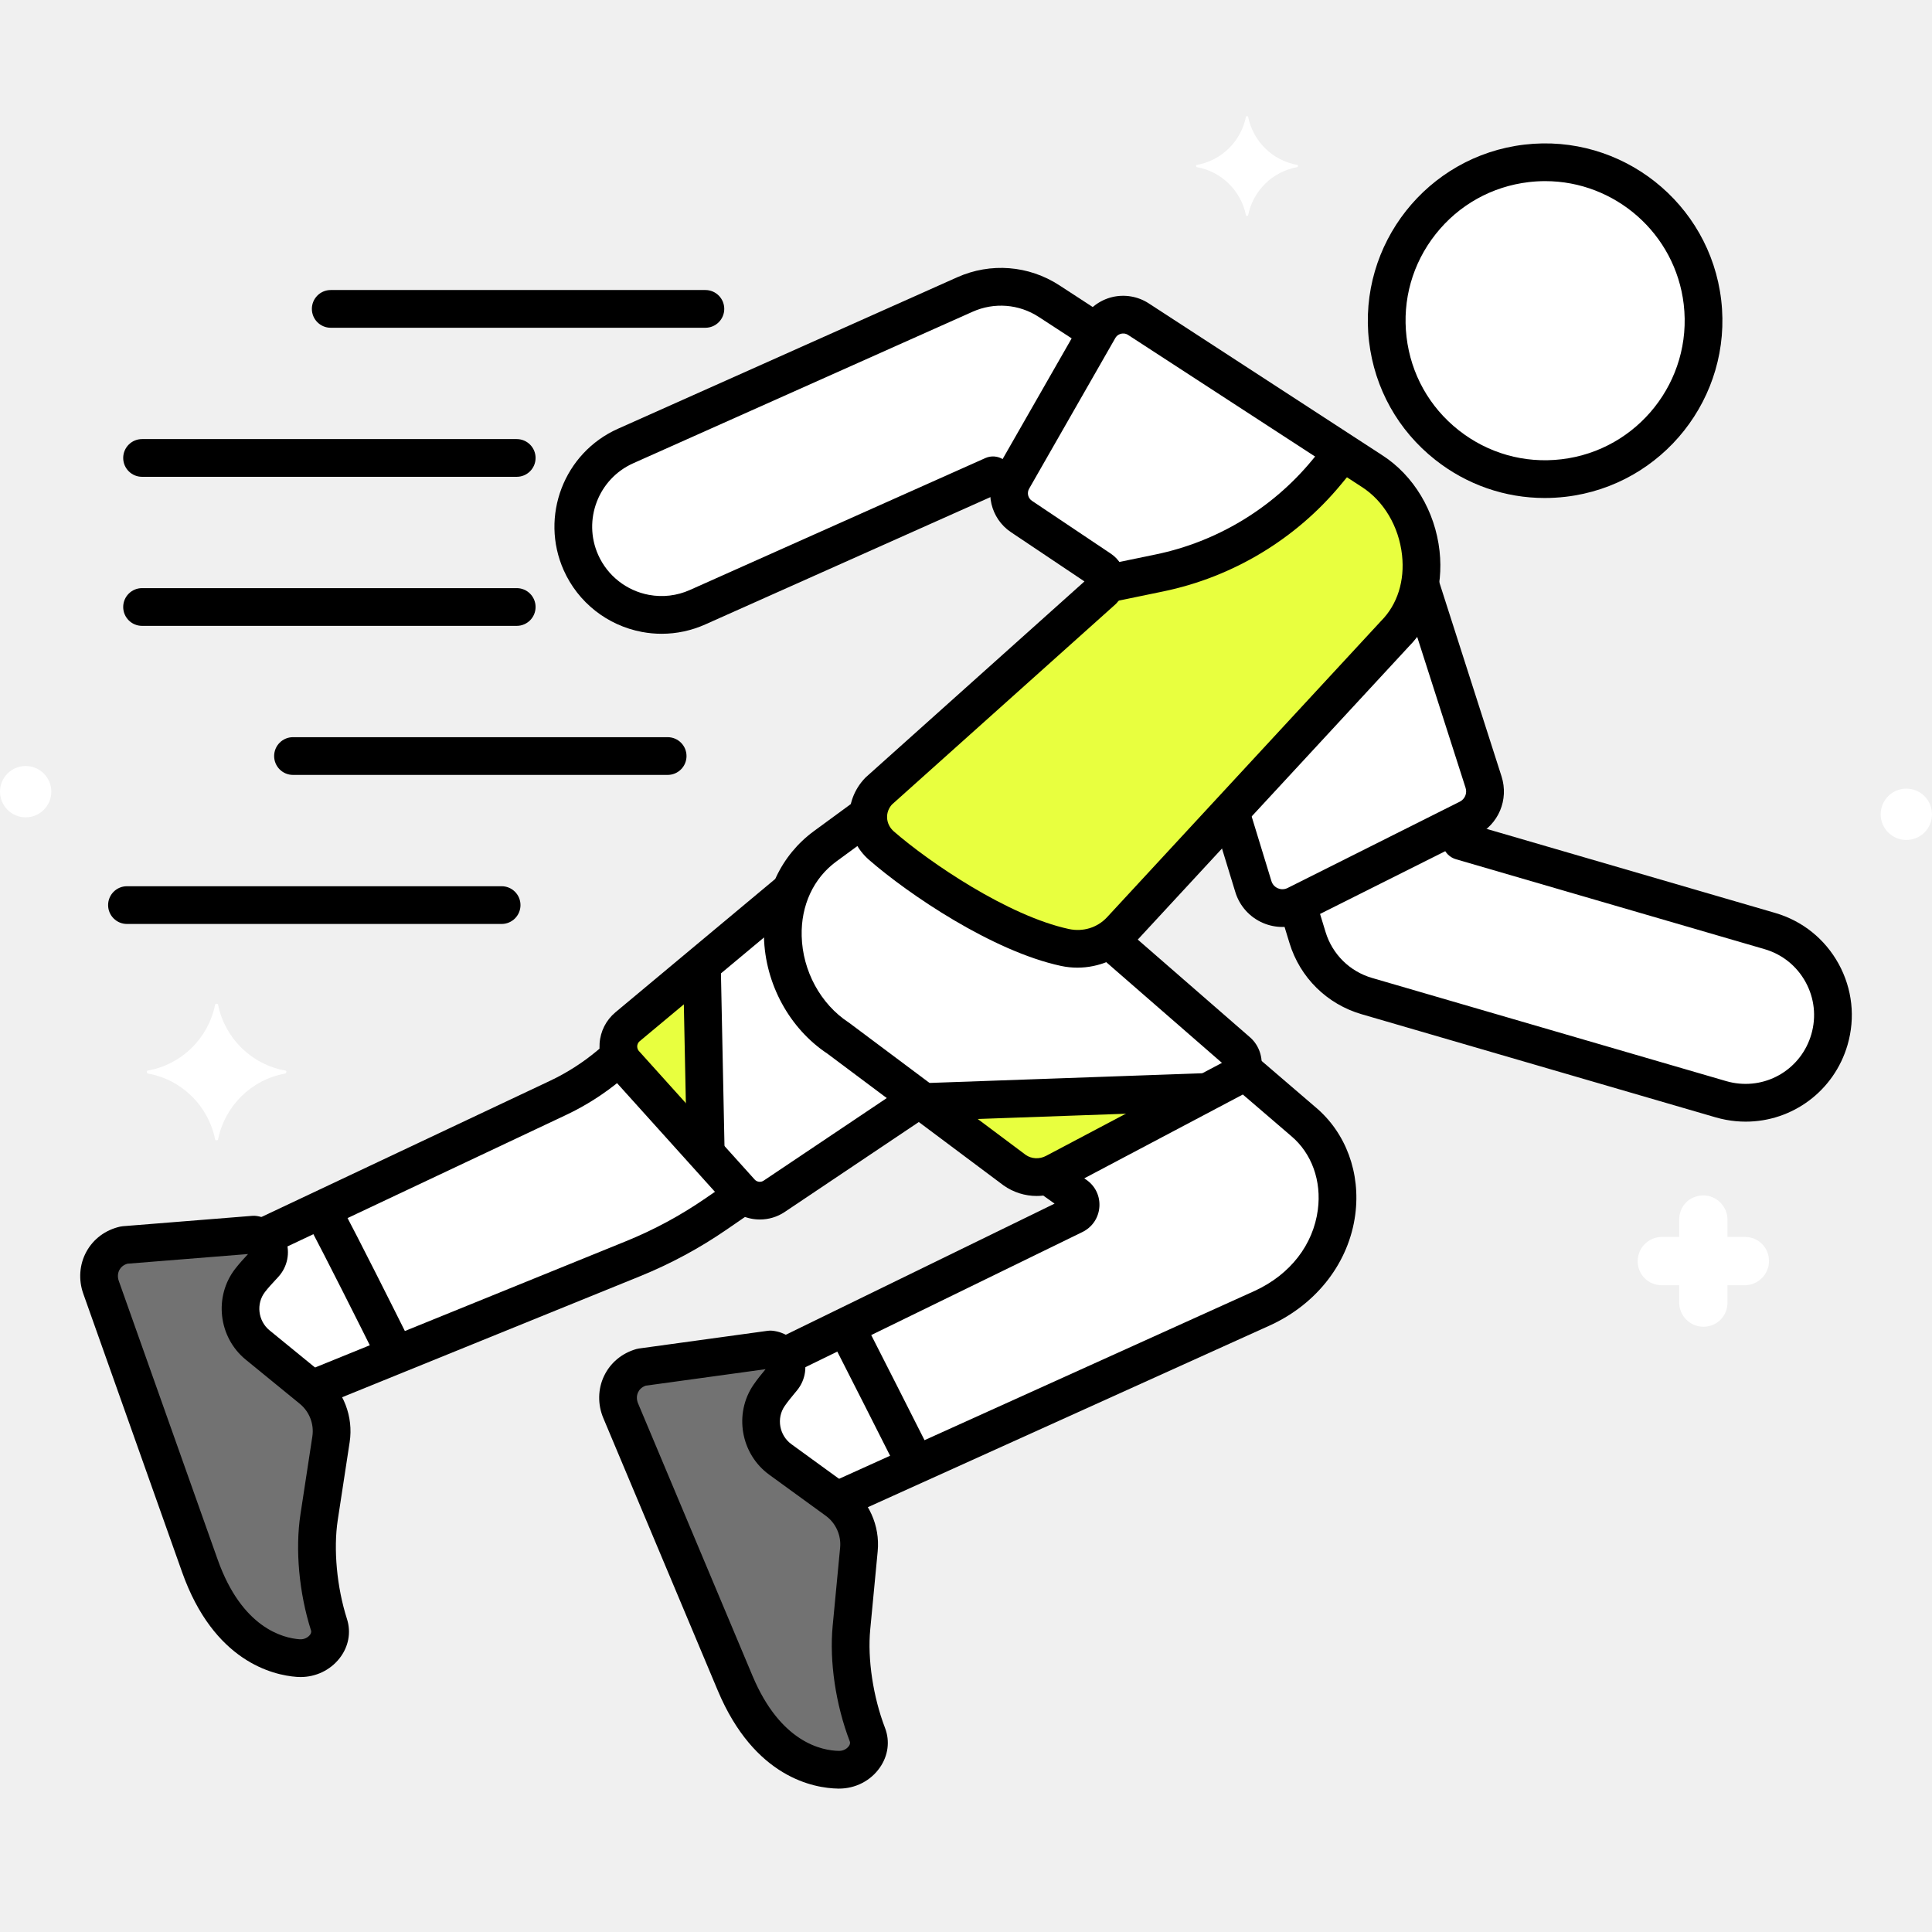
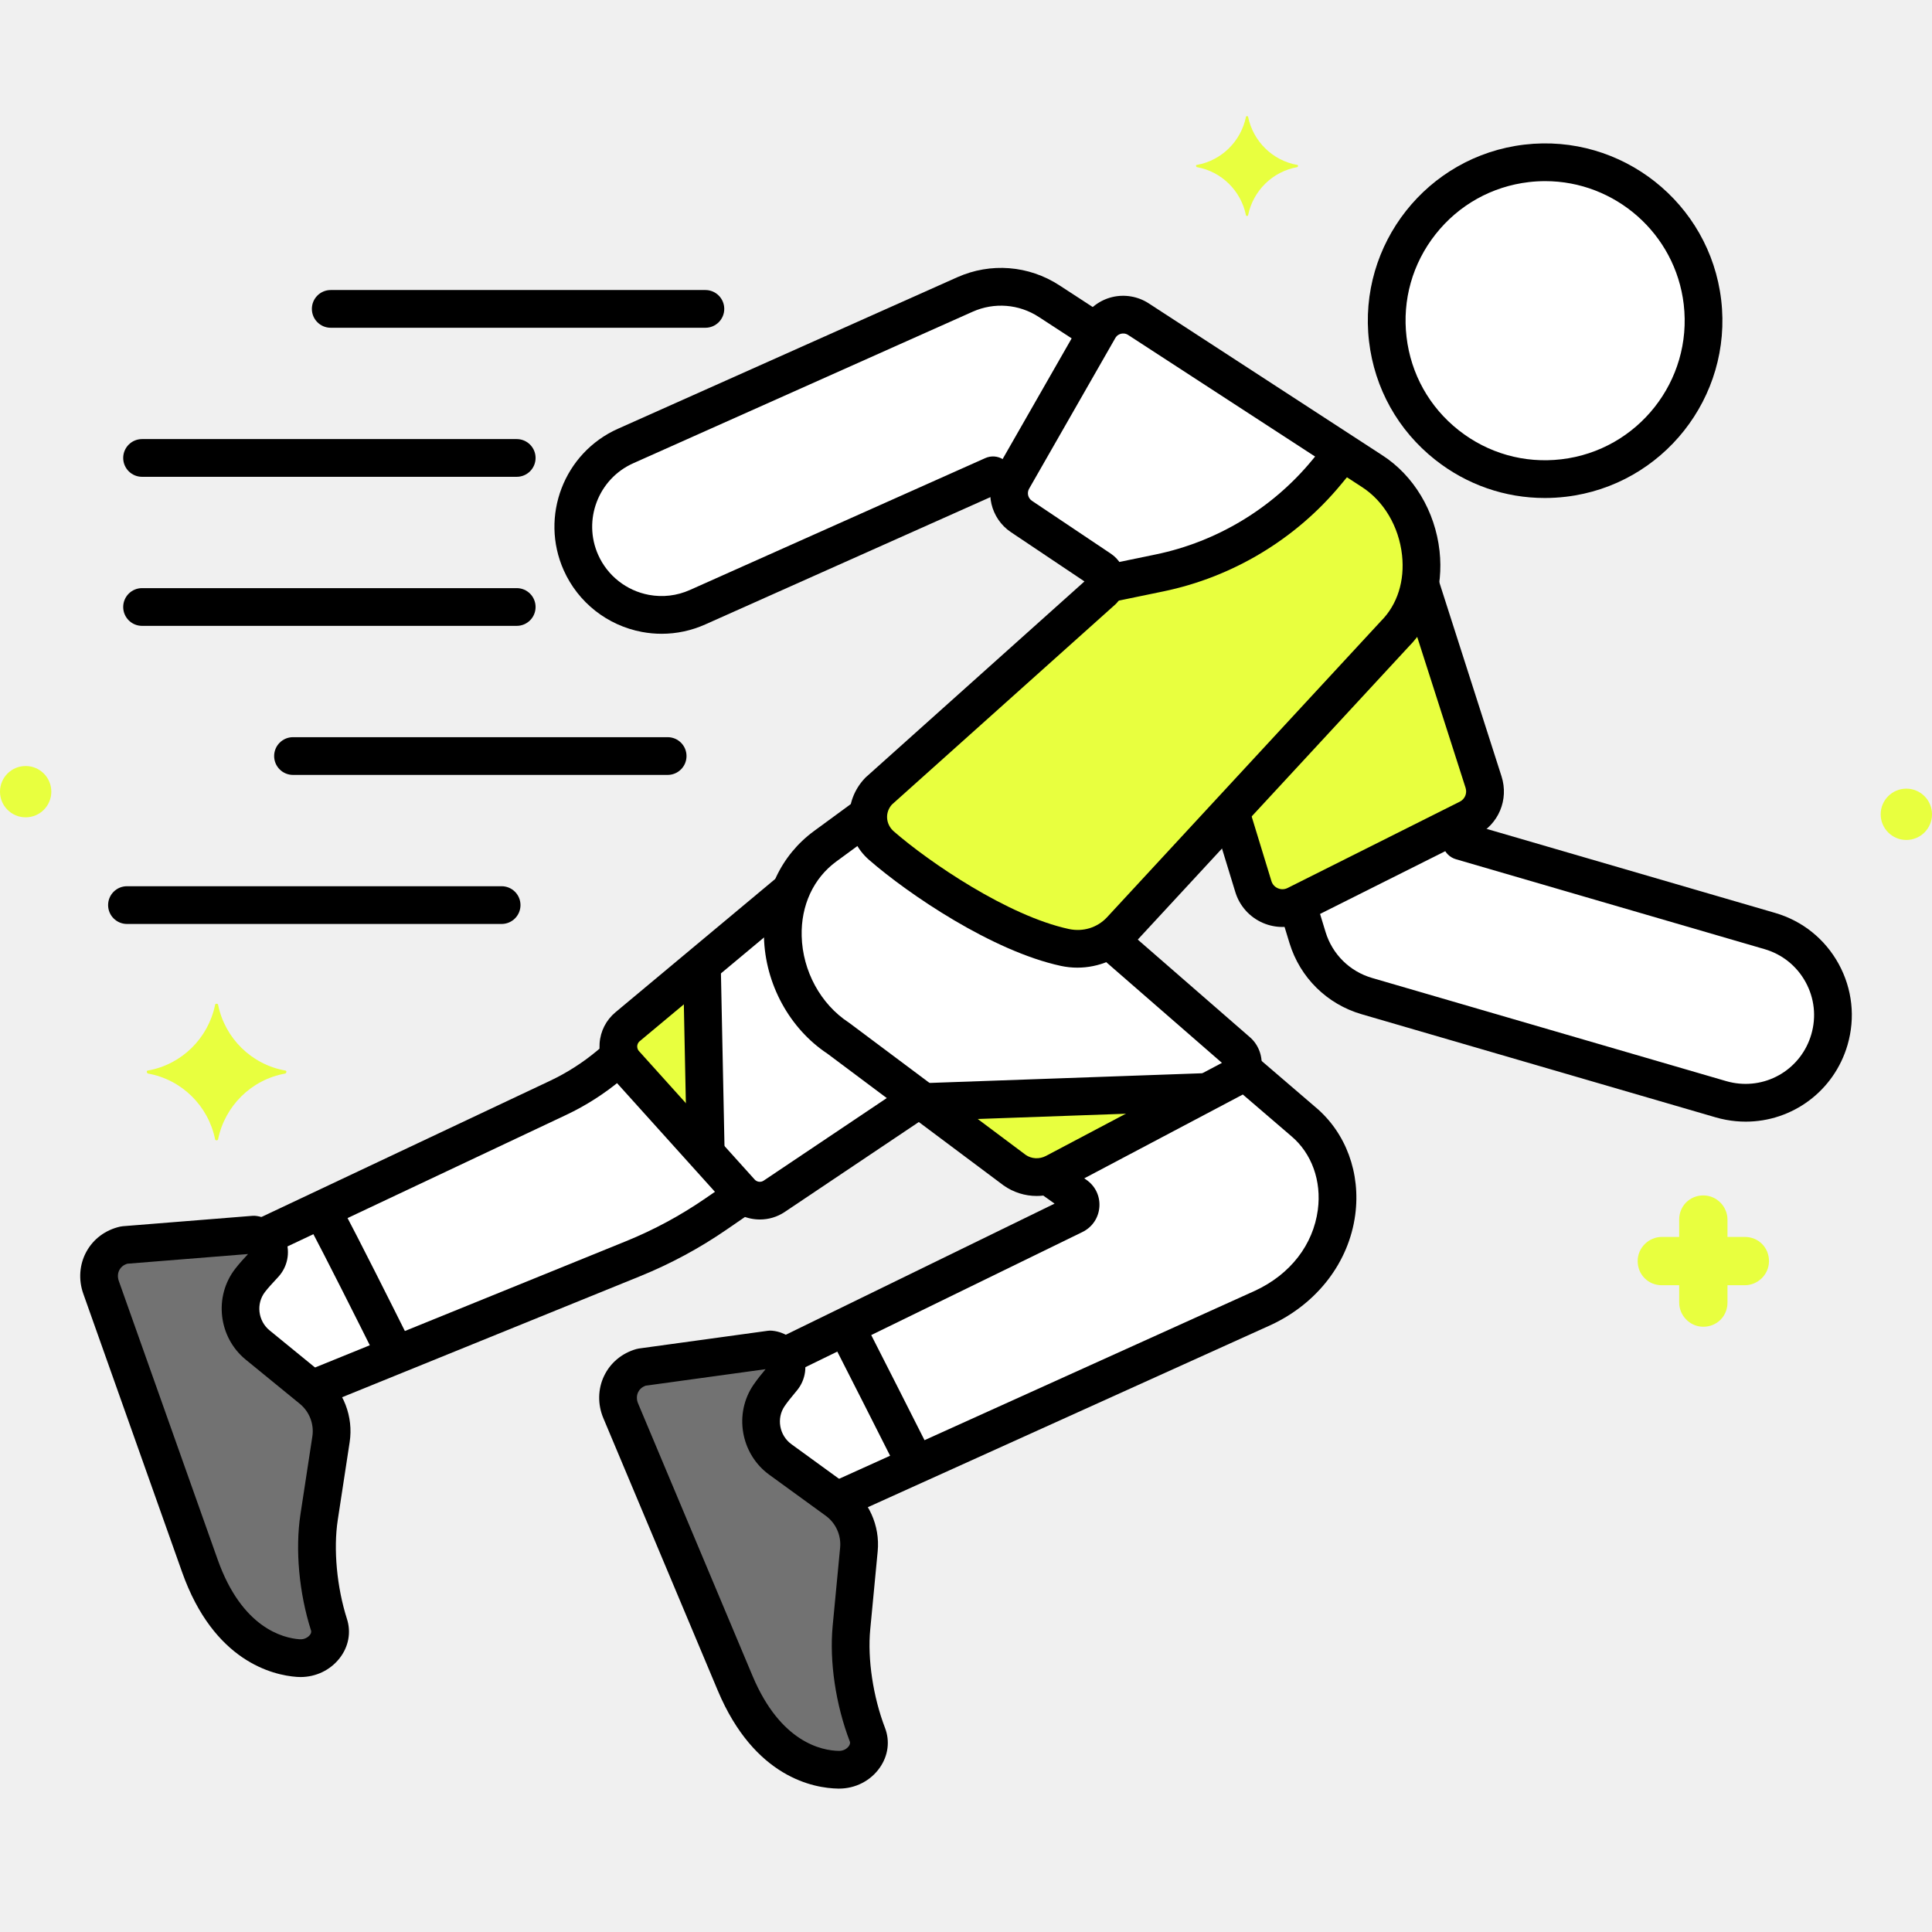
<svg xmlns="http://www.w3.org/2000/svg" version="1.1" x="0px" y="0px" viewBox="0 0 256 256" enable-background="new 0 0 256 256" xml:space="preserve">
  <g id="Layer_1">
</g>
  <g id="Layer_2">
</g>
  <g id="Layer_3">
    <g>
      <g>
        <g>
-           <path fill="#FFF" d="M37.8,141.85c-4.5-0.8-8-4.3-8.9-8.7c0-0.2-0.4-0.2-0.4,0c-0.9,4.4-4.4,7.9-8.9,8.7      c-0.2,0-0.2,0.3,0,0.4c4.5,0.8,8,4.3,8.9,8.7c0,0.2,0.4,0.2,0.4,0c0.9-4.4,4.4-7.9,8.9-8.7C38,142.15,38,141.85,37.8,141.85z" />
-         </g>
-       </g>
-       <g>
-         <g>
-           <path fill="#FFF" d="M171.89,21.854c-3.289-0.585-5.847-3.143-6.505-6.359c0-0.146-0.292-0.146-0.292,0      c-0.658,3.216-3.216,5.774-6.505,6.359c-0.146,0-0.146,0.219,0,0.292c3.289,0.585,5.847,3.143,6.505,6.359      c0,0.146,0.292,0.146,0.292,0c0.658-3.216,3.216-5.774,6.505-6.359C172.037,22.073,172.037,21.854,171.89,21.854z" />
-         </g>
-       </g>
-       <g>
-         <g>
-           <path fill="#FFF" d="M231.2,163.9h-2.3v-2.3c0-1.7-1.4-3.2-3.2-3.2s-3.2,1.4-3.2,3.2v2.3h-2.3c-1.7,0-3.2,1.4-3.2,3.2      s1.4,3.2,3.2,3.2h2.3v2.3c0,1.7,1.4,3.2,3.2,3.2s3.2-1.4,3.2-3.2v-2.3h2.3c1.7,0,3.2-1.4,3.2-3.2S233,163.9,231.2,163.9z" />
-         </g>
-       </g>
-       <g>
-         <g>
-           <path fill="#FFF" d="M3.4,101.5c-1.878,0-3.4,1.522-3.4,3.4c0,1.878,1.522,3.4,3.4,3.4c1.878,0,3.4-1.522,3.4-3.4      C6.8,103.022,5.278,101.5,3.4,101.5z" />
-         </g>
-       </g>
-       <g>
-         <g>
-           <path fill="#FFF" d="M252.6,104.5c-1.878,0-3.4,1.522-3.4,3.4c0,1.878,1.522,3.4,3.4,3.4c1.878,0,3.4-1.522,3.4-3.4      C256,106.022,254.478,104.5,252.6,104.5z" />
+           <path fill="#E8FF3F" d="M37.8,141.85c-4.5-0.8-8-4.3-8.9-8.7c0-0.2-0.4-0.2-0.4,0c-0.9,4.4-4.4,7.9-8.9,8.7      c-0.2,0-0.2,0.3,0,0.4c4.5,0.8,8,4.3,8.9,8.7c0,0.2,0.4,0.2,0.4,0c0.9-4.4,4.4-7.9,8.9-8.7C38,142.15,38,141.85,37.8,141.85z" />
+         </g>
+       </g>
+       <g>
+         <g>
+           <path fill="#E8FF3F" d="M171.89,21.854c-3.289-0.585-5.847-3.143-6.505-6.359c0-0.146-0.292-0.146-0.292,0      c-0.658,3.216-3.216,5.774-6.505,6.359c-0.146,0-0.146,0.219,0,0.292c3.289,0.585,5.847,3.143,6.505,6.359      c0,0.146,0.292,0.146,0.292,0c0.658-3.216,3.216-5.774,6.505-6.359C172.037,22.073,172.037,21.854,171.89,21.854z" />
+         </g>
+       </g>
+       <g>
+         <g>
+           <path fill="#E8FF3F" d="M231.2,163.9h-2.3v-2.3c0-1.7-1.4-3.2-3.2-3.2s-3.2,1.4-3.2,3.2v2.3h-2.3c-1.7,0-3.2,1.4-3.2,3.2      s1.4,3.2,3.2,3.2h2.3v2.3c0,1.7,1.4,3.2,3.2,3.2s3.2-1.4,3.2-3.2v-2.3h2.3c1.7,0,3.2-1.4,3.2-3.2S233,163.9,231.2,163.9z" />
+         </g>
+       </g>
+       <g>
+         <g>
+           <path fill="#E8FF3F" d="M3.4,101.5c-1.878,0-3.4,1.522-3.4,3.4c0,1.878,1.522,3.4,3.4,3.4c1.878,0,3.4-1.522,3.4-3.4      C6.8,103.022,5.278,101.5,3.4,101.5z" />
+         </g>
+       </g>
+       <g>
+         <g>
+           <path fill="#E8FF3F" d="M252.6,104.5c-1.878,0-3.4,1.522-3.4,3.4c0,1.878,1.522,3.4,3.4,3.4c1.878,0,3.4-1.522,3.4-3.4      C256,106.022,254.478,104.5,252.6,104.5z" />
        </g>
      </g>
      <g>
        <g>
          <path fill="#FFF" d="M172.708,148.624l-8.151-6.996c-0.17,0.483-0.514,0.912-1.021,1.18l-23.768,12.565      c-0.31,0.164-0.635,0.282-0.964,0.378c1.408,1.01,2.705,1.931,3.727,2.639c0.957,0.662,0.842,2.106-0.203,2.616l-38.547,18.805      c0.564,0.81,0.619,1.948-0.09,2.821c-0.476,0.586-1.122,1.324-1.722,2.184c-1.919,2.747-1.278,6.604,1.433,8.573l7.487,5.438      l56.474-25.536C178.58,168.065,180.043,154.804,172.708,148.624z" />
        </g>
      </g>
      <g>
        <g>
          <path fill="#FFF" d="M163.904,139.256l-16.931-14.738c-1.723,1.084-3.827,1.466-5.87,1.025      c-8.662-1.869-19.492-9.296-24.302-13.485c-1.255-1.093-1.826-2.625-1.726-4.129l-5.747,4.212      c-8.413,6.167-6.973,19.712,1.75,25.432l23.338,17.457c1.577,1.112,3.645,1.244,5.351,0.342l23.768-12.565      C164.888,142.093,165.081,140.233,163.904,139.256z" />
        </g>
      </g>
      <g>
        <g>
          <path fill="#FFF" d="M111.078,137.574c-6.519-4.275-8.966-12.919-6.277-19.589l-21.64,18.058      c-1.487,1.241-1.646,3.469-0.349,4.908l15.329,17.017c1.137,1.262,3.029,1.497,4.44,0.55l19.243-12.907L111.078,137.574z" />
        </g>
      </g>
      <g>
        <g>
          <path fill="#FFF" d="M98.141,157.968l-15.329-17.017c-0.281-0.313-0.481-0.666-0.627-1.035l-1.432,1.201      c-2.075,1.739-4.365,3.205-6.813,4.36l-39.289,18.54c1.094,0.773,1.385,2.391,0.391,3.482c-0.508,0.558-1.195,1.258-1.843,2.083      c-2.071,2.634-1.65,6.521,0.945,8.641l7.167,5.854l42.572-17.291c3.88-1.576,7.572-3.566,11.019-5.944      c1.12-0.773,2.361-1.625,3.64-2.504C98.401,158.224,98.265,158.105,98.141,157.968z" />
        </g>
      </g>
      <g>
        <g>
          <path fill="#FFF" d="M42.63,160.251l-7.98,3.766c1.094,0.773,1.385,2.391,0.391,3.482c-0.508,0.558-1.195,1.258-1.843,2.083      c-2.071,2.634-1.65,6.521,0.945,8.641l7.167,5.854l11.136-4.523C49.476,173.593,45.267,165.211,42.63,160.251z" />
        </g>
      </g>
      <g>
        <g>
          <path fill="#FFF" d="M112.061,175.771l-8.281,4.04c0.564,0.81,0.619,1.948-0.09,2.821c-0.476,0.586-1.122,1.324-1.722,2.184      c-1.919,2.747-1.278,6.604,1.433,8.573l7.487,5.438l10.465-4.732C118.235,187.916,115.1,181.729,112.061,175.771z" />
        </g>
      </g>
      <g>
        <g>
          <path fill="#E8FF3F" d="M93.005,127.829l-9.843,8.214c-1.487,1.241-1.646,3.469-0.349,4.908l10.705,11.884L93.005,127.829z" />
        </g>
      </g>
      <g>
        <g>
          <path fill="#E8FF3F" d="M122.377,146.025l12.039,9.005c1.577,1.112,3.645,1.244,5.351,0.342l20.209-10.684L122.377,146.025z" />
        </g>
      </g>
      <g>
        <g>
          <circle fill="#FFF" cx="204.736" cy="42.492" r="20.991" />
        </g>
      </g>
      <g>
        <g>
          <g>
            <g>
              <path d="M228.067,39.751L228.067,39.751c-1.514-12.865-13.206-22.099-26.073-20.589c-12.863,1.511-22.1,13.207-20.589,26.071        c0.732,6.232,3.848,11.806,8.772,15.695c4.188,3.307,9.256,5.059,14.512,5.059c0.924,0,1.855-0.055,2.788-0.164        C220.342,64.311,229.578,52.615,228.067,39.751z M206.894,60.857c-4.903,0.578-9.74-0.792-13.617-3.853        c-3.877-3.061-6.328-7.448-6.904-12.354c-0.577-4.906,0.792-9.742,3.853-13.618c3.061-3.876,7.448-6.328,12.354-6.904        c0.729-0.086,1.453-0.127,2.171-0.127c9.239,0,17.247,6.938,18.353,16.334l-0.001,0        C224.291,50.46,217.021,59.667,206.894,60.857z" />
            </g>
          </g>
        </g>
      </g>
      <g>
        <g>
          <path fill="#E8FF3F" d="M181.768,62.401l-30.924-20.112c-1.783-1.159-4.173-0.581-5.229,1.265L134.19,63.523      c-0.964,1.686-0.461,3.83,1.152,4.912l10.466,7.014c0.943,0.632,1.09,1.96,0.308,2.782l-29.689,26.593      c-1.994,2.099-1.81,5.334,0.374,7.235c4.81,4.189,15.64,11.617,24.302,13.485c2.688,0.58,5.487-0.257,7.375-2.256l36.377-39.333      C190.722,78.054,188.889,66.949,181.768,62.401z" />
        </g>
      </g>
      <g>
        <g>
-           <path fill="#FFF" d="M196.58,103.633l-8.426-26.284c-0.415,2.466-1.487,4.784-3.297,6.605l-21.817,23.589l3.039,9.933      c0.726,2.374,3.421,3.542,5.654,2.421l22.818-11.436C196.324,107.573,197.185,105.523,196.58,103.633z" />
+           <path fill="#E8FF3F" d="M196.58,103.633l-8.426-26.284c-0.415,2.466-1.487,4.784-3.297,6.605l-21.817,23.589l3.039,9.933      c0.726,2.374,3.421,3.542,5.654,2.421l22.818-11.436C196.324,107.573,197.185,105.523,196.58,103.633z" />
        </g>
      </g>
      <g>
        <g>
          <path fill="#FFF" d="M234.511,123.366l-40.893-11.913l-0.67-2.189l-21.046,10.548l1.354,4.425      c1.144,3.741,4.096,6.653,7.852,7.747l46.912,13.666c0.377,0.11,0.754,0.2,1.132,0.27c5.793,1.08,11.574-2.389,13.257-8.167      C244.201,131.6,240.665,125.158,234.511,123.366z" />
        </g>
      </g>
      <g>
        <g>
          <path fill="#FFF" d="M139.012,39.903c-3.327-2.167-7.527-2.499-11.154-0.88L82.892,59.099      c-5.898,2.633-8.545,9.55-5.912,15.449c1.629,3.648,4.895,6.051,8.546,6.732c2.252,0.42,4.652,0.184,6.903-0.821l39.149-17.479      l2.253,1.468c0.081-0.316,0.189-0.629,0.359-0.925l11.153-19.495L139.012,39.903z" />
        </g>
      </g>
      <g>
        <g>
          <path fill="#FFF" d="M150.844,42.289c-1.783-1.159-4.173-0.581-5.229,1.265L134.19,63.523      c-0.964,1.686-0.461,3.83,1.152,4.912l10.466,7.014c0.658,0.441,0.918,1.219,0.756,1.929l7.093-1.467      c8.656-1.79,16.444-6.476,22.081-13.285l2.231-2.695L150.844,42.289z" />
        </g>
      </g>
      <g>
        <g>
          <g>
            <g>
              <path d="M190.747,73.009c-0.583-5.277-3.433-10.027-7.623-12.708l-30.917-20.107c-1.423-0.926-3.185-1.227-4.837-0.829        c-1.65,0.399-3.082,1.473-3.926,2.948l-11.424,19.968c-1.609,2.812-0.762,6.427,1.93,8.23l9.746,6.531l-28.937,25.919        c-0.05,0.045-0.099,0.092-0.145,0.141c-1.429,1.504-2.163,3.458-2.065,5.502c0.098,2.063,1.024,3.959,2.61,5.34        c5.253,4.574,16.356,12.089,25.416,14.043c0.725,0.156,1.457,0.232,2.185,0.232c2.825,0,5.583-1.15,7.553-3.235l36.316-39.268        C189.787,82.54,191.288,77.908,190.747,73.009z M183.021,82.257l-36.36,39.313c-1.284,1.359-3.163,1.931-5.03,1.529        c-8.079-1.743-18.51-8.854-23.187-12.926c-0.548-0.477-0.867-1.118-0.9-1.806c-0.03-0.642,0.196-1.264,0.639-1.76        l29.601-26.515c0.05-0.045,0.099-0.092,0.145-0.141c0.882-0.928,1.306-2.189,1.165-3.461c-0.142-1.271-0.831-2.408-1.894-3.12        l-10.467-7.014c-0.521-0.349-0.685-1.049-0.373-1.594l11.424-19.968c0.224-0.392,0.572-0.526,0.761-0.571        c0.187-0.046,0.56-0.084,0.936,0.16l30.925,20.112c0.006,0.004,0.012,0.007,0.018,0.011c2.934,1.874,4.936,5.257,5.354,9.05        C186.151,76.946,185.17,80.093,183.021,82.257z" />
            </g>
          </g>
        </g>
      </g>
      <g>
        <g>
          <path d="M198.96,102.87l-8.29-25.86c-0.422-1.315-1.832-2.038-3.144-1.618c-1.315,0.422-2.039,1.829-1.618,3.144l8.29,25.861      c0.231,0.721-0.092,1.491-0.769,1.83l-22.818,11.437c-0.548,0.275-1.039,0.143-1.282,0.039c-0.244-0.105-0.681-0.368-0.86-0.957      l-2.835-9.266c-0.403-1.32-1.8-2.064-3.122-1.659c-1.32,0.404-2.063,1.802-1.659,3.122l2.835,9.265      c0.563,1.841,1.901,3.332,3.673,4.091c0.824,0.353,1.698,0.528,2.57,0.528c1.002,0,2.002-0.232,2.922-0.693l22.817-11.437      C198.565,109.246,199.949,105.954,198.96,102.87z" />
        </g>
      </g>
      <g>
        <g>
          <path d="M243.632,127.722c-1.813-3.303-4.804-5.703-8.421-6.756l-39.597-11.535l-0.156-0.51c-0.403-1.32-1.799-2.064-3.122-1.66      c-1.32,0.404-2.063,1.801-1.659,3.122l0.551,1.801c0.246,0.806,0.882,1.434,1.691,1.669l40.894,11.913      c2.335,0.68,4.266,2.229,5.436,4.361c1.171,2.132,1.44,4.593,0.76,6.928c-1.314,4.514-5.779,7.271-10.399,6.408      c-0.297-0.055-0.593-0.126-0.89-0.212l-46.911-13.666c-2.957-0.861-5.26-3.133-6.161-6.078l-1.238-4.05      c-0.403-1.32-1.802-2.064-3.121-1.66c-1.321,0.403-2.064,1.801-1.66,3.122l1.238,4.051c1.396,4.563,4.964,8.083,9.544,9.417      l46.911,13.665c0.453,0.132,0.916,0.243,1.373,0.328c0.879,0.164,1.755,0.244,2.619,0.244c6.161,0,11.71-4.037,13.496-10.168      C245.862,134.836,245.444,131.024,243.632,127.722z" />
        </g>
      </g>
      <g>
        <g>
          <path d="M146.124,41.552l-5.748-3.745c-4.057-2.643-9.117-3.041-13.537-1.068L81.873,56.816      c-7.147,3.191-10.366,11.604-7.175,18.751c1.902,4.26,5.779,7.314,10.371,8.17c0.865,0.162,1.736,0.242,2.604,0.242      c1.978,0,3.938-0.417,5.776-1.237l37.907-16.924l0.667,0.435c1.154,0.752,2.704,0.428,3.459-0.73      c0.754-1.157,0.427-2.706-0.73-3.459l-1.808-1.178c-0.711-0.464-1.609-0.534-2.384-0.188L91.411,78.177      c-1.714,0.765-3.591,0.987-5.425,0.646c-2.977-0.555-5.49-2.535-6.722-5.294c-2.067-4.63,0.018-10.08,4.648-12.147      l44.966-20.076c2.863-1.277,6.143-1.02,8.769,0.692l5.747,3.745c1.157,0.752,2.705,0.427,3.46-0.73      C147.607,43.855,147.28,42.306,146.124,41.552z" />
        </g>
      </g>
      <g>
        <g>
          <path d="M179.363,58.247c-1.061-0.879-2.639-0.733-3.52,0.332l-2.031,2.454c-5.255,6.348-12.593,10.762-20.661,12.431      l-6.863,1.419c-1.353,0.28-2.222,1.603-1.942,2.955c0.244,1.181,1.285,1.994,2.445,1.994c0.168,0,0.339-0.017,0.509-0.052      l6.863-1.419c9.178-1.898,17.524-6.919,23.501-14.139l2.031-2.454C180.576,60.703,180.428,59.127,179.363,58.247z" />
        </g>
      </g>
      <g>
        <g>
          <path fill="#727272" d="M43.861,190.711c0.383-2.507-0.587-5.03-2.551-6.635l-7.168-5.855c-2.592-2.117-3.052-5.926-0.999-8.569      c0.664-0.856,1.377-1.58,1.899-2.154c1.255-1.378,0.484-3.617-1.398-3.903l-17.18,1.377c-2.598,0.598-3.942,3.157-3.073,5.607      l13.096,36.905c3.687,10.39,10.236,12.016,13.023,12.219c2.635,0.191,4.823-2.111,4.085-4.418      c-1.316-4.118-2.025-9.589-1.309-14.272L43.861,190.711z" />
        </g>
      </g>
      <g>
        <g>
          <g>
            <g>
              <path d="M46.332,191.088c0.515-3.366-0.804-6.795-3.441-8.949l-7.168-5.854c-1.541-1.258-1.813-3.546-0.606-5.099        c0.446-0.575,0.939-1.105,1.375-1.573l0.397-0.431c1.206-1.324,1.583-3.195,0.984-4.883c-0.599-1.688-2.077-2.905-3.856-3.174        c-0.189-0.029-0.383-0.036-0.574-0.021l-17.18,1.377c-0.122,0.01-0.242,0.028-0.361,0.056        c-1.944,0.447-3.526,1.627-4.456,3.322c-0.92,1.677-1.07,3.703-0.412,5.557l13.096,36.905        c4.199,11.833,12.027,13.646,15.198,13.877c0.166,0.012,0.33,0.018,0.494,0.018c2.023,0,3.926-0.904,5.163-2.475        c1.201-1.526,1.563-3.427,0.991-5.216v0c-1.346-4.214-1.813-9.247-1.219-13.133L46.332,191.088z M41.389,190.333        l-1.575,10.304c-0.714,4.672-0.191,10.433,1.399,15.411v0c0.022,0.07,0.091,0.286-0.157,0.6        c-0.228,0.29-0.719,0.617-1.366,0.563c-2.191-0.159-7.636-1.507-10.849-10.562l-13.096-36.906        c-0.185-0.52-0.155-1.045,0.083-1.48c0.154-0.28,0.458-0.638,1.049-0.815l15.991-1.282l-0.038,0.042        c-0.481,0.518-1.081,1.162-1.663,1.912c-2.856,3.678-2.232,9.078,1.392,12.038l7.168,5.854        C41.001,187.052,41.638,188.708,41.389,190.333z" />
            </g>
          </g>
        </g>
      </g>
      <g>
        <g>
          <path fill="#727272" d="M114.937,229.858c-1.547-4.036-2.565-9.459-2.116-14.175l0.989-10.376      c0.241-2.525-0.871-4.989-2.923-6.48l-7.488-5.439c-2.707-1.967-3.383-5.743-1.483-8.498c0.615-0.892,1.285-1.656,1.774-2.258      c1.175-1.447,0.278-3.639-1.617-3.817l-17.075,2.348c-2.56,0.744-3.757,3.375-2.75,5.772l15.167,36.104      c4.27,10.164,10.901,11.417,13.695,11.461C113.751,234.542,115.804,232.119,114.937,229.858z" />
        </g>
      </g>
      <g>
        <g>
          <g>
            <g>
              <path d="M117.271,228.963c-1.583-4.13-2.334-9.128-1.961-13.043l0.989-10.376c0.323-3.39-1.188-6.739-3.943-8.739l-7.488-5.44        c-1.609-1.168-2.01-3.437-0.894-5.057c0.413-0.598,0.875-1.155,1.282-1.647l0.374-0.454c1.128-1.39,1.399-3.279,0.706-4.931        c-0.693-1.652-2.238-2.783-4.03-2.952c-0.19-0.018-0.383-0.014-0.575,0.013l-17.075,2.348        c-0.121,0.017-0.24,0.042-0.357,0.076c-1.916,0.557-3.429,1.825-4.261,3.57c-0.823,1.726-0.858,3.757-0.096,5.571        l15.167,36.104c4.863,11.576,12.781,12.942,15.96,12.992c0.036,0.001,0.072,0.001,0.108,0.001        c2.168,0,4.181-1.032,5.399-2.774C117.69,232.635,117.943,230.717,117.271,228.963z M112.48,231.361        c-0.21,0.301-0.667,0.656-1.332,0.64c-2.197-0.035-7.708-1.071-11.43-9.93l-15.167-36.105c-0.214-0.508-0.214-1.035,0-1.482        c0.137-0.289,0.421-0.664,1.001-0.874l15.893-2.186l-0.037,0.044c-0.451,0.544-1.013,1.221-1.551,2.002        c-2.644,3.834-1.714,9.19,2.072,11.939l7.489,5.44c1.33,0.966,2.059,2.583,1.903,4.219l-0.989,10.376        c-0.448,4.706,0.4,10.428,2.27,15.307C112.629,230.821,112.71,231.032,112.48,231.361z" />
            </g>
          </g>
        </g>
      </g>
      <g>
        <g>
          <path d="M174.336,146.728l-7.509-6.445c-1.049-0.899-2.625-0.778-3.525,0.269c-0.898,1.048-0.778,2.626,0.27,3.525l7.526,6.46      c2.715,2.287,4.031,5.94,3.522,9.773c-0.616,4.635-3.646,8.541-8.289,10.704L110.408,196.3c-1.258,0.569-1.817,2.05-1.248,3.308      c0.417,0.924,1.327,1.471,2.279,1.471c0.344,0,0.694-0.071,1.028-0.223l55.949-25.298c6.154-2.867,10.326-8.321,11.159-14.589      C180.312,155.435,178.346,150.105,174.336,146.728z" />
        </g>
      </g>
      <g>
        <g>
          <g>
            <g>
              <path d="M143.953,156.333c-0.884-0.611-1.975-1.384-3.164-2.236c-1.125-0.804-2.686-0.544-3.488,0.578        c-0.804,1.123-0.545,2.685,0.578,3.488c0.655,0.469,1.281,0.914,1.859,1.323l-36.615,17.862        c-1.241,0.605-1.756,2.102-1.151,3.343c0.434,0.888,1.323,1.404,2.249,1.404c0.368,0,0.741-0.082,1.094-0.253l38.107-18.591        c1.3-0.634,2.141-1.872,2.25-3.312C145.782,158.503,145.14,157.155,143.953,156.333z" />
            </g>
          </g>
        </g>
      </g>
      <g>
        <g>
          <g>
            <g>
              <path d="M165.545,137.371l-16.409-14.285c-1.042-0.906-2.621-0.797-3.527,0.244c-0.906,1.042-0.797,2.621,0.244,3.527        l16.061,13.98L138.6,153.163c-0.88,0.465-1.932,0.397-2.687-0.134l-23.337-17.457c-0.042-0.031-0.083-0.061-0.126-0.089        c-3.718-2.438-6.102-6.823-6.223-11.445c-0.106-4.068,1.563-7.669,4.58-9.88l5.54-4.061c1.113-0.816,1.354-2.381,0.539-3.495        c-0.816-1.113-2.381-1.354-3.495-0.539l-5.54,4.061c-4.358,3.194-6.771,8.313-6.622,14.043        c0.162,6.208,3.383,12.121,8.412,15.452l23.335,17.454c1.317,0.928,2.85,1.399,4.391,1.399c1.219,0,2.443-0.295,3.569-0.891        l23.77-12.565c1.374-0.727,2.29-2.084,2.45-3.631C167.314,139.841,166.696,138.325,165.545,137.371z" />
            </g>
          </g>
        </g>
      </g>
      <g>
        <g>
          <path d="M123.303,144.62c-0.769-1.146-2.323-1.453-3.469-0.684l-18.646,12.506c-0.375,0.251-0.888,0.188-1.19-0.147      l-15.329-17.017c-0.227-0.251-0.243-0.532-0.233-0.677s0.066-0.421,0.327-0.638l21.514-17.953      c1.06-0.885,1.203-2.461,0.318-3.521c-0.884-1.061-2.461-1.203-3.521-0.318L81.56,134.124c-1.246,1.04-1.995,2.504-2.11,4.123      c-0.115,1.618,0.419,3.173,1.505,4.378l15.329,17.017c1.153,1.279,2.773,1.947,4.407,1.947c1.14,0,2.285-0.325,3.283-0.994      l18.646-12.506C123.766,147.319,124.072,145.766,123.303,144.62z" />
        </g>
      </g>
      <g>
        <g>
          <path d="M99.946,157.371c-0.783-1.138-2.338-1.428-3.476-0.645l-2.989,2.057c-3.287,2.267-6.833,4.18-10.541,5.686      l-42.065,17.085c-1.279,0.52-1.895,1.978-1.375,3.257c0.395,0.971,1.33,1.56,2.317,1.56c0.313,0,0.632-0.059,0.94-0.184      l42.065-17.085c4.043-1.643,7.912-3.729,11.498-6.203l2.981-2.051C100.439,160.065,100.728,158.509,99.946,157.371z" />
        </g>
      </g>
      <g>
        <g>
          <path d="M83.605,138.726c-0.887-1.058-2.463-1.197-3.522-0.31l-0.936,0.785c-1.91,1.601-4.021,2.952-6.274,4.016l-38.67,18.247      c-1.249,0.589-1.783,2.079-1.194,3.328c0.426,0.904,1.325,1.434,2.262,1.434c0.357,0,0.721-0.077,1.065-0.24l38.67-18.247      c2.641-1.246,5.114-2.829,7.353-4.705l0.936-0.785C84.353,141.361,84.492,139.784,83.605,138.726z" />
        </g>
      </g>
      <g>
        <g>
          <path d="M54.468,178.009c-2.813-5.644-6.711-13.403-9.304-18.316c-0.645-1.222-2.158-1.688-3.378-1.044      c-1.221,0.645-1.688,2.157-1.044,3.378c2.571,4.871,6.45,12.592,9.251,18.212c0.438,0.877,1.321,1.385,2.239,1.385      c0.375,0,0.755-0.084,1.113-0.263C54.582,180.746,55.084,179.245,54.468,178.009z" />
        </g>
      </g>
      <g>
        <g>
          <path d="M123.323,192.453c-2.921-5.79-5.855-11.581-8.709-17.178c-0.626-1.23-2.132-1.719-3.362-1.092      c-1.23,0.627-1.719,2.132-1.092,3.362c2.85,5.592,5.781,11.376,8.699,17.16c0.439,0.872,1.32,1.375,2.234,1.375      c0.378,0,0.763-0.086,1.124-0.269C123.45,195.189,123.945,193.686,123.323,192.453z" />
        </g>
      </g>
      <g>
        <g>
          <path d="M95.512,128.178c-0.028-1.38-1.131-2.483-2.551-2.448c-1.38,0.028-2.477,1.17-2.448,2.551l0.5,24.35      c0.028,1.363,1.142,2.449,2.499,2.449c0.018,0,0.035,0,0.052,0c1.38-0.028,2.477-1.17,2.448-2.551L95.512,128.178z" />
        </g>
      </g>
      <g>
        <g>
          <path d="M159.663,142.199l-37.01,1.315c-1.38,0.049-2.458,1.208-2.41,2.587c0.048,1.35,1.157,2.411,2.497,2.411      c0.03,0,0.06,0,0.09-0.001l37.01-1.315c1.38-0.049,2.459-1.208,2.409-2.587C162.201,143.229,161.04,142.148,159.663,142.199z" />
        </g>
      </g>
      <g>
        <g>
          <path d="M93.467,38.43H43.825c-1.381,0-2.5,1.119-2.5,2.5s1.119,2.5,2.5,2.5h49.642c1.381,0,2.5-1.119,2.5-2.5      S94.848,38.43,93.467,38.43z" />
        </g>
      </g>
      <g>
        <g>
          <path d="M68.467,58.18H18.825c-1.381,0-2.5,1.119-2.5,2.5s1.119,2.5,2.5,2.5h49.642c1.381,0,2.5-1.119,2.5-2.5      S69.848,58.18,68.467,58.18z" />
        </g>
      </g>
      <g>
        <g>
          <path d="M68.467,77.93H18.825c-1.381,0-2.5,1.119-2.5,2.5s1.119,2.5,2.5,2.5h49.642c1.381,0,2.5-1.119,2.5-2.5      S69.848,77.93,68.467,77.93z" />
        </g>
      </g>
      <g>
        <g>
          <path d="M88.467,97.68H38.825c-1.381,0-2.5,1.119-2.5,2.5s1.119,2.5,2.5,2.5h49.642c1.381,0,2.5-1.119,2.5-2.5      S89.848,97.68,88.467,97.68z" />
        </g>
      </g>
      <g>
        <g>
          <path d="M66.467,117.43H16.825c-1.381,0-2.5,1.119-2.5,2.5s1.119,2.5,2.5,2.5h49.642c1.381,0,2.5-1.119,2.5-2.5      S67.848,117.43,66.467,117.43z" />
        </g>
      </g>
    </g>
  </g>
  <g id="Layer_4">
</g>
  <g id="Layer_5">
</g>
  <g id="Layer_6">
</g>
  <g id="Layer_7">
</g>
  <g id="Layer_8">
</g>
  <g id="Layer_9">
</g>
  <g id="Layer_10">
</g>
  <g id="Layer_11">
</g>
  <g id="Layer_12">
</g>
  <g id="Layer_13">
</g>
  <g id="Layer_14">
</g>
  <g id="Layer_15">
</g>
  <g id="Layer_16">
</g>
  <g id="Layer_17">
</g>
  <g id="Layer_18">
</g>
  <g id="Layer_19">
</g>
  <g id="Layer_20">
</g>
  <g id="Layer_21">
</g>
  <g id="Layer_22">
</g>
  <g id="Layer_23">
</g>
  <g id="Layer_24">
</g>
  <g id="Layer_25">
</g>
  <g id="Layer_26">
</g>
  <g id="Layer_27">
</g>
  <g id="Layer_28">
</g>
  <g id="Layer_29">
</g>
  <g id="Layer_30">
</g>
  <g id="Layer_31">
</g>
  <g id="Layer_32">
</g>
  <g id="Layer_33">
</g>
  <g id="Layer_34">
</g>
  <g id="Layer_35">
</g>
  <g id="Layer_36">
</g>
  <g id="Layer_37">
</g>
  <g id="Layer_38">
</g>
  <g id="Layer_39">
</g>
  <g id="Layer_40">
</g>
  <g id="Layer_41">
</g>
  <g id="Layer_42">
</g>
  <g id="Layer_43">
</g>
  <g id="Layer_44">
</g>
  <g id="Layer_45">
</g>
  <g id="Layer_46">
</g>
  <g id="Layer_47">
</g>
  <g id="Layer_48">
</g>
  <g id="Layer_49">
</g>
  <g id="Layer_50">
</g>
  <g id="Layer_51">
</g>
  <g id="Layer_52">
</g>
  <g id="Layer_53">
</g>
  <g id="Layer_54">
</g>
  <g id="Layer_55">
</g>
  <g id="Layer_56">
</g>
  <g id="Layer_57">
</g>
  <g id="Layer_58">
</g>
  <g id="Layer_59">
</g>
  <g id="Layer_60">
</g>
  <g id="Layer_61">
</g>
  <g id="Layer_62">
</g>
  <g id="Layer_63">
</g>
  <g id="Layer_64">
</g>
  <g id="Layer_65">
</g>
  <g id="Layer_66">
</g>
  <g id="Layer_67">
</g>
  <g id="Layer_68">
</g>
  <g id="Layer_69">
</g>
  <g id="Layer_70">
</g>
  <g id="Layer_71">
</g>
  <g id="Layer_72">
</g>
  <g id="Layer_73">
</g>
  <g id="Layer_74">
</g>
  <g id="Layer_75">
</g>
</svg>
